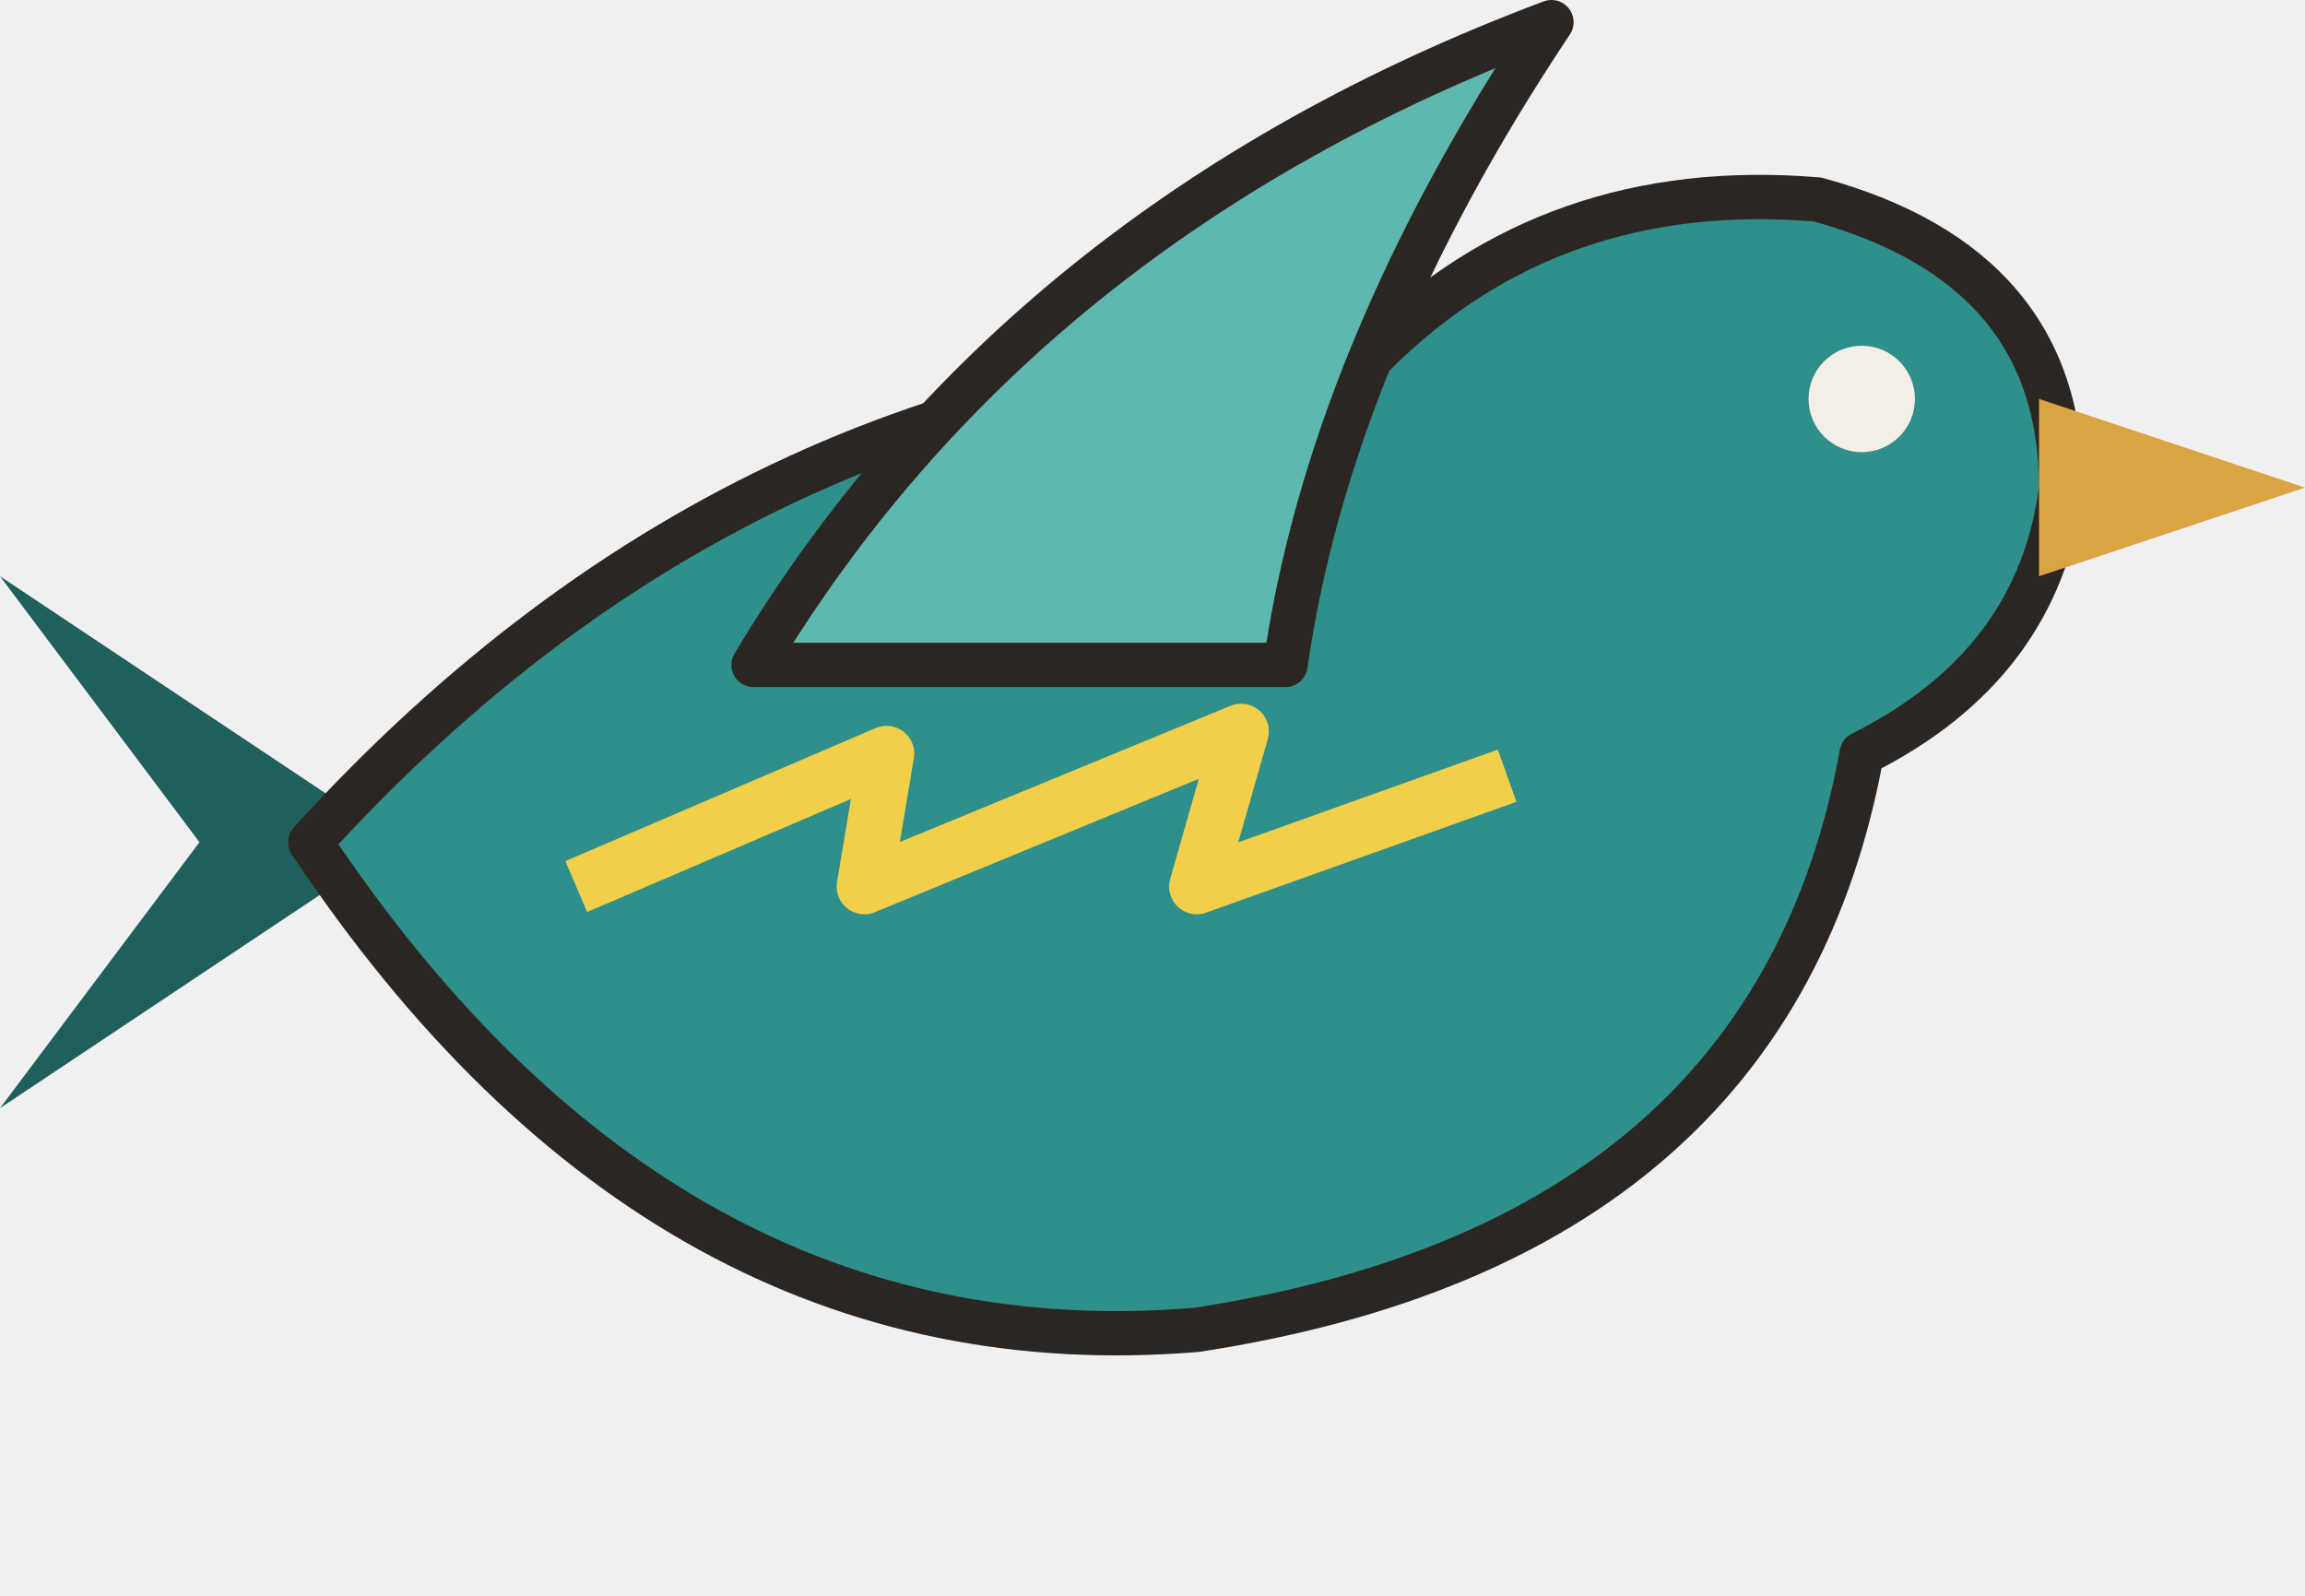
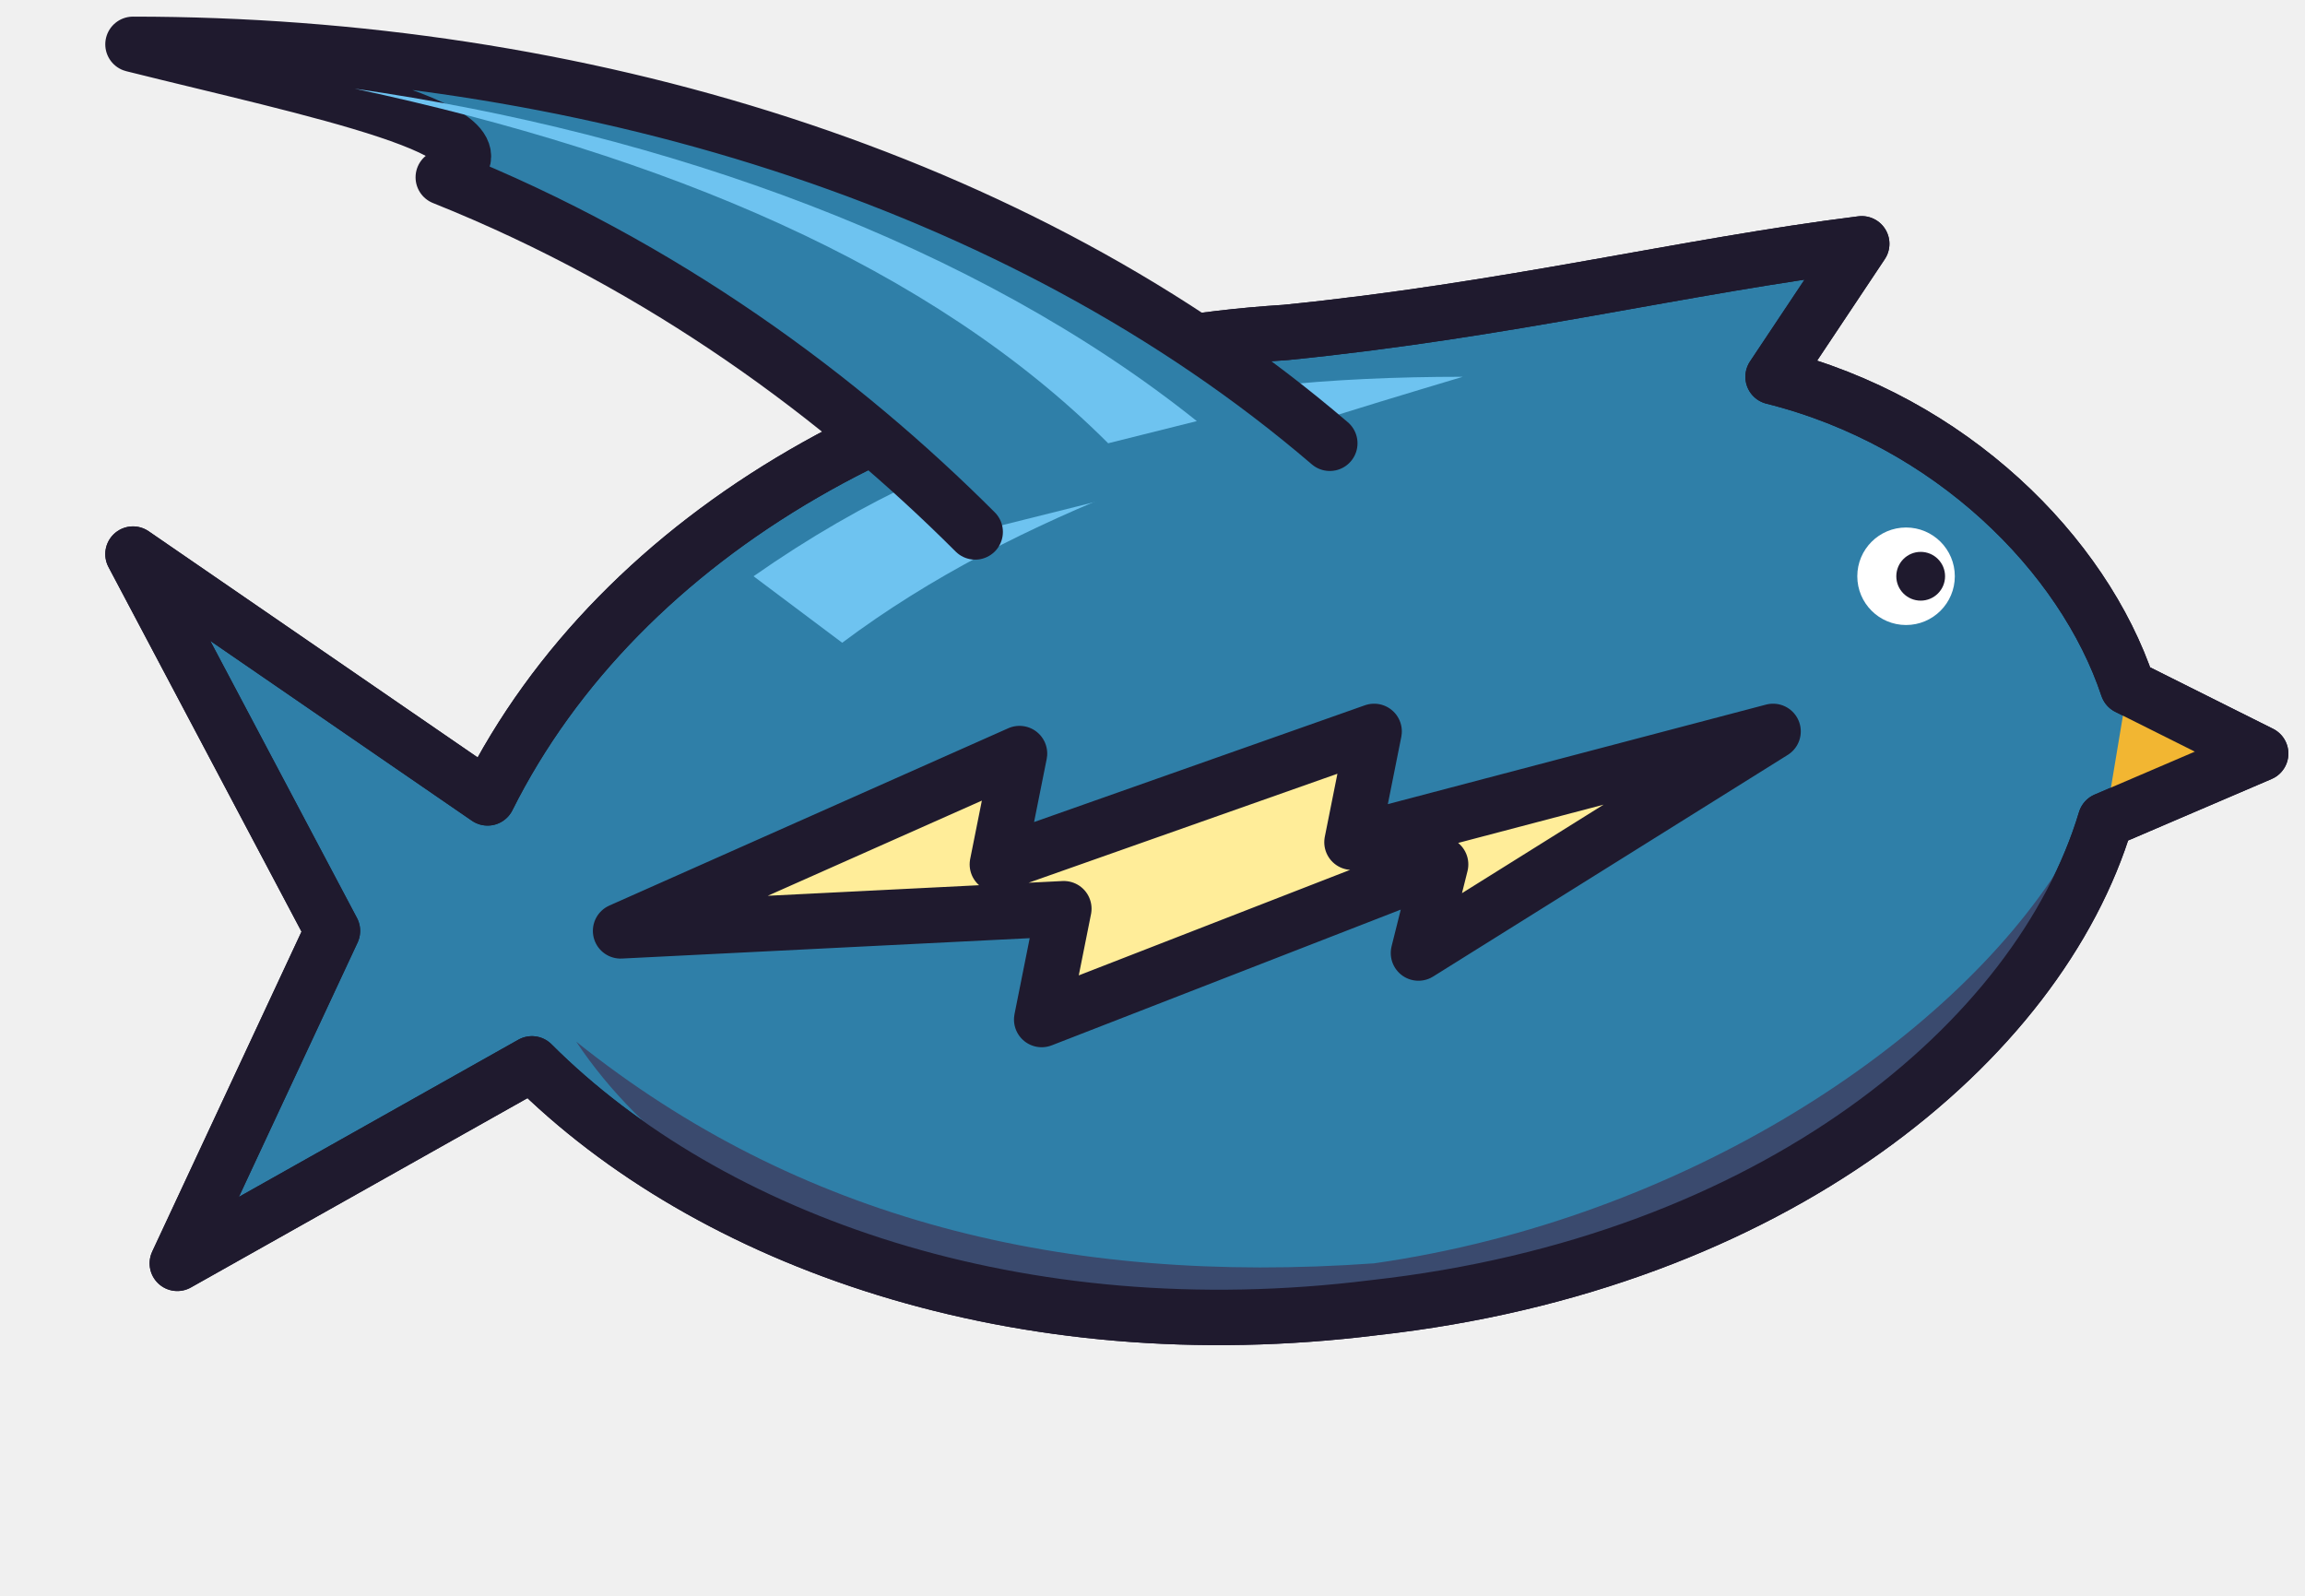
<svg xmlns="http://www.w3.org/2000/svg" width="104" height="72" viewBox="0 0 104 72">
-   <path d="M18 38 L0 26 L9 38 L0 50 Z" fill="#1f5f5c" />
-   <path d="M14 38 Q34 16 62 16 Q70 8 82 9 Q93 12 93 22 Q92 30 84 34 Q80 56 54 60 Q30 62 14 38 Z" fill="#2f8f8a" stroke="#2b2622" stroke-width="2" stroke-linejoin="round" />
-   <path d="M92 18 L104 22 L92 26 Z" fill="#d9a441" />
-   <path d="M26 40 L40 34 L39 40 L56 33 L54 40 L68 35" stroke="#f2cf4a" stroke-width="2.5" fill="none" stroke-linejoin="round" />
-   <circle cx="84" cy="18" r="2.4" fill="#f4efe6" />
-   <path d="M34 30 Q46 10 70 1 Q60 16 58 30 Z" fill="#5fb8b0" stroke="#2b2622" stroke-width="2" stroke-linejoin="round" />
+   <path d="M22 36 C28 24 42 16 58 15 C68 14 76 12 84 11 L80 17 C88 19 94 25 96 31 L102 34 L95 37 C92 47 80 57 62 59 C46 61 32 56 24 48 L8 57 L15 42 L6 25 Z" fill="#2f7fa8" stroke="#1f1a2e" stroke-width="2.5" stroke-linejoin="round" stroke-linecap="round" />
+   <path d="M26 47 C36 55 48 58 62 57 C76 55 88 47 93 39 C90 49 80 57 62 59 C46 61 32 56 26 47 Z" fill="#3a4a6e" />
+   <path d="M34 26 C44 19 54 17 66 17 C56 20 46 23 38 29 Z" fill="#6ec3f0" />
+   <path d="M28 42 L46 34 L45 39 L62 33 L61 38 L80 33 L64 43 L65 39 L47 46 L48 41 Z" fill="#ffed99" stroke="#1f1a2e" stroke-width="2.5" stroke-linejoin="round" stroke-linecap="round" />
+   <path d="M96 31 L102 34 L95 37 Z" fill="#f2b632" />
+   <path d="M22 36 C28 24 42 16 58 15 C68 14 76 12 84 11 L80 17 C88 19 94 25 96 31 L102 34 L95 37 C92 47 80 57 62 59 C46 61 32 56 24 48 L8 57 L15 42 L6 25 Z" fill="none" stroke="#1f1a2e" stroke-width="2.5" stroke-linejoin="round" stroke-linecap="round" />
+   <ellipse cx="86" cy="26" rx="2.2" ry="2.2" fill="#ffffff" />
+   <ellipse cx="86.66" cy="26" rx="1.1" ry="1.1" fill="#1f1a2e" />
+   <path d="M44 24 C38 18 30 12 20 8 C24 6 14 4 6 2 C26 2 46 8 60 20" fill="#2f7fa8" stroke="#1f1a2e" stroke-width="2.5" stroke-linejoin="round" stroke-linecap="round" />
+   <path d="M54 19 C44 11 30 6 16 4 C30 7 42 12 50 20 Z" fill="#6ec3f0" />
</svg>
